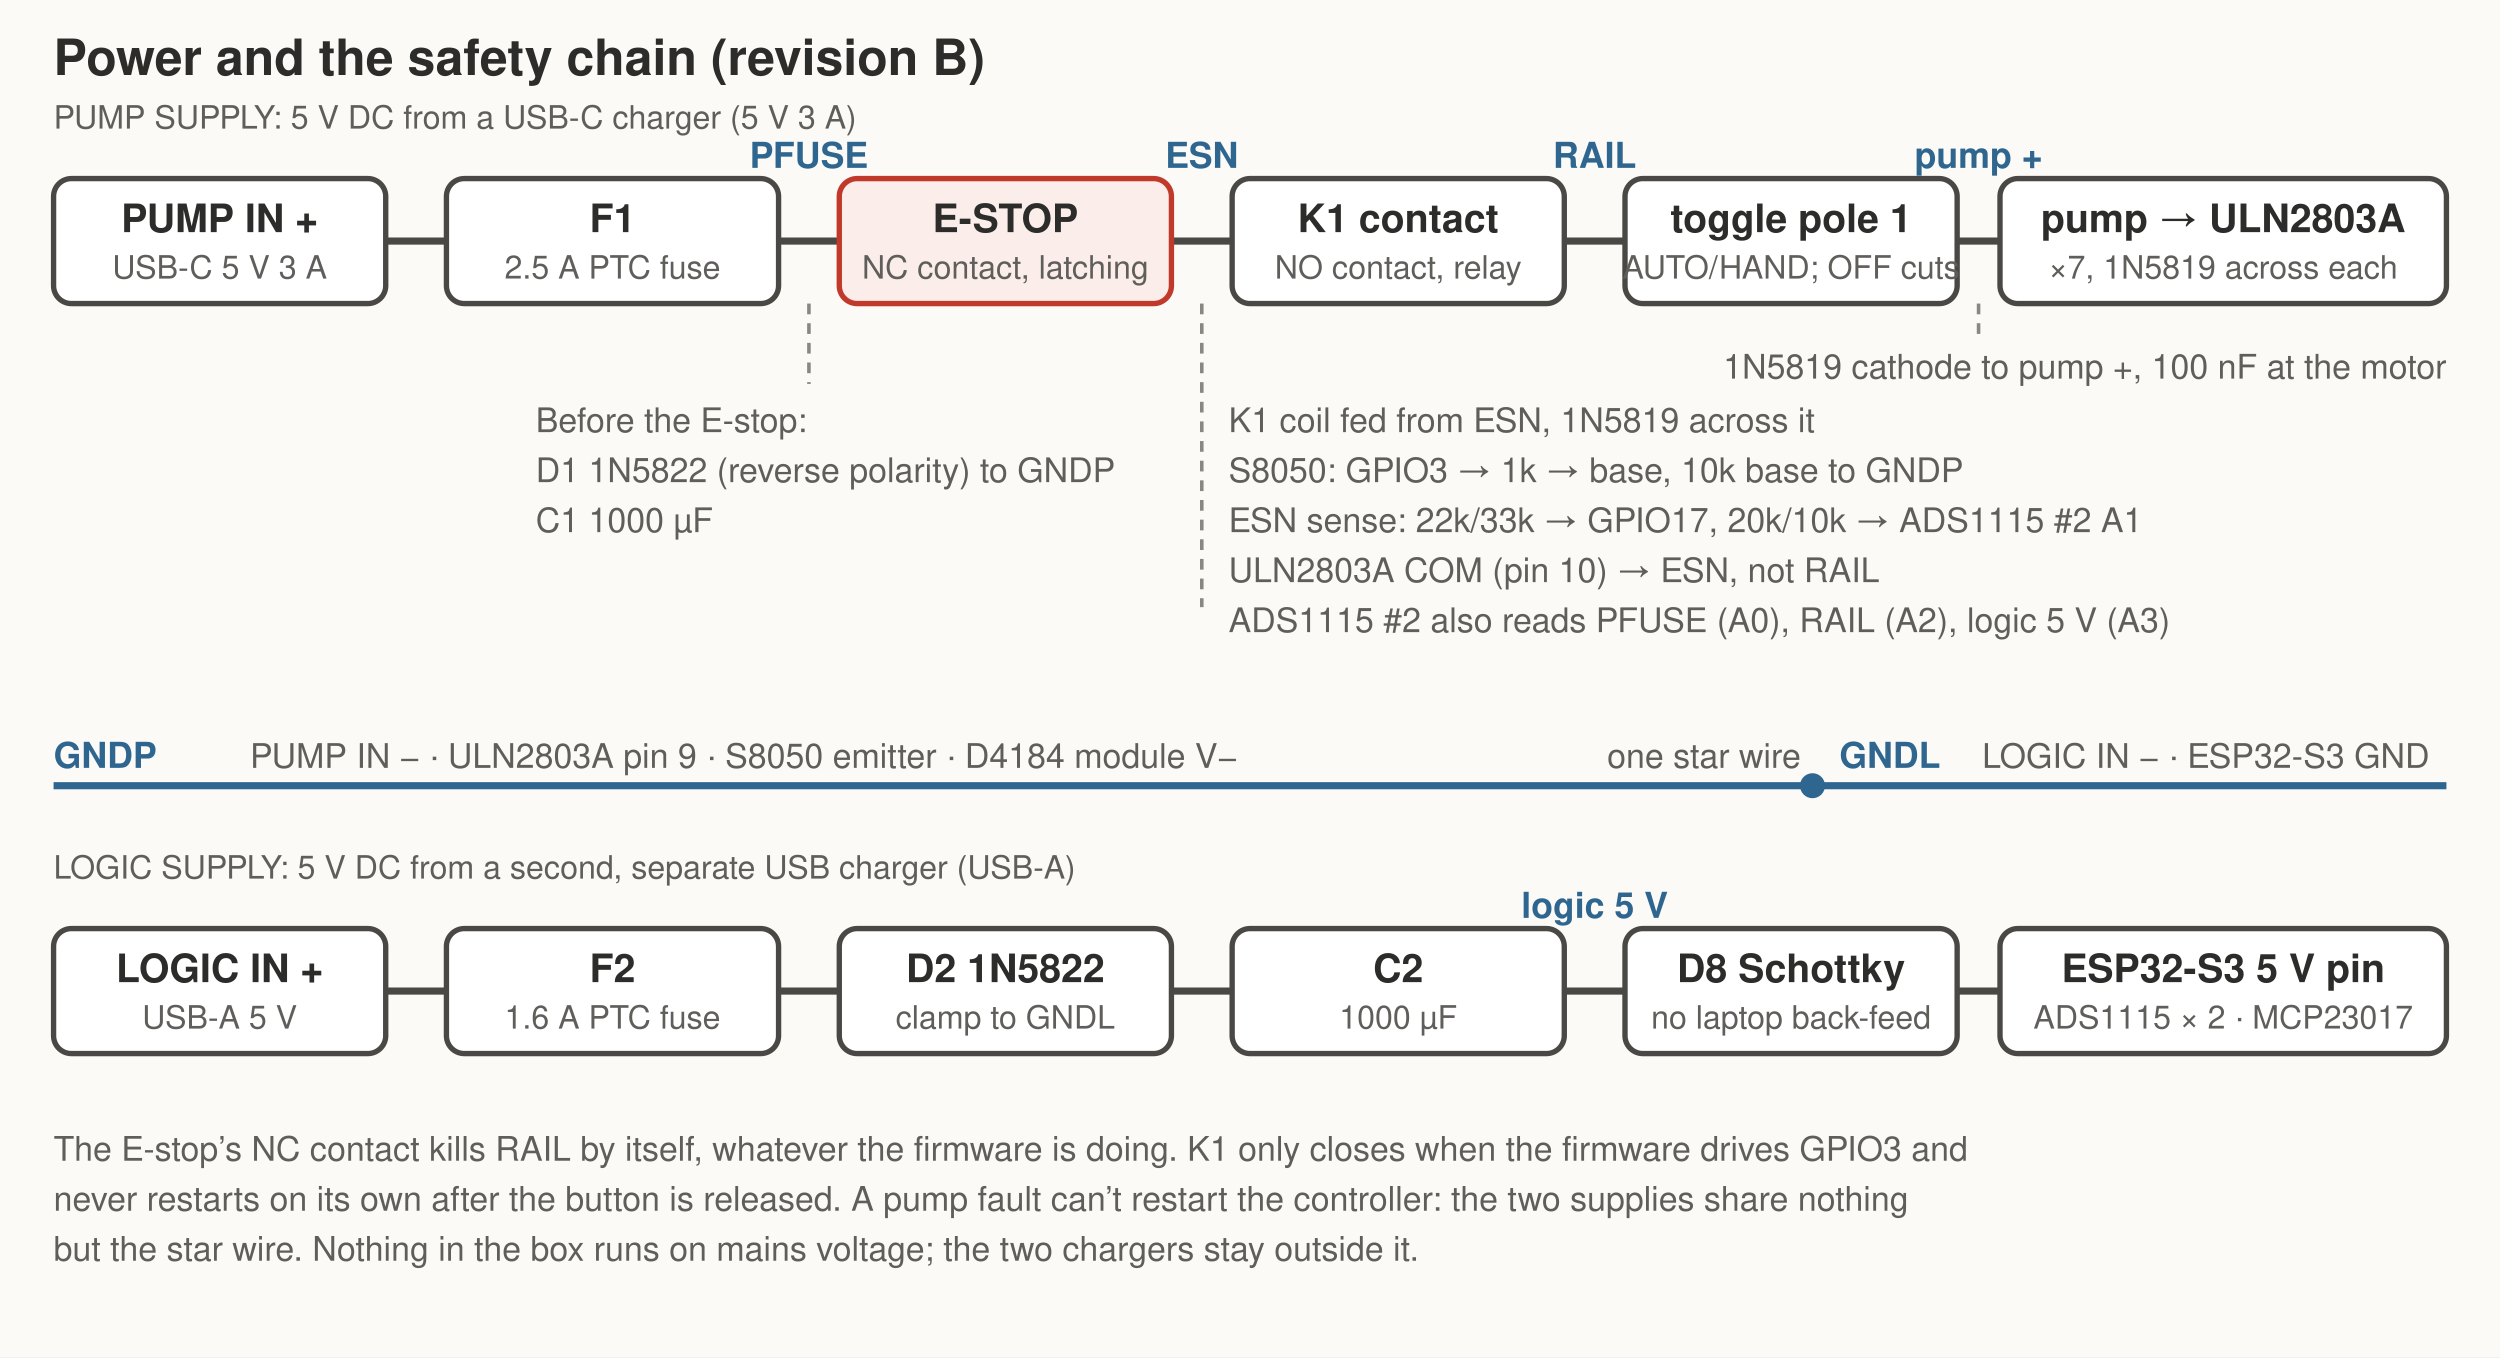
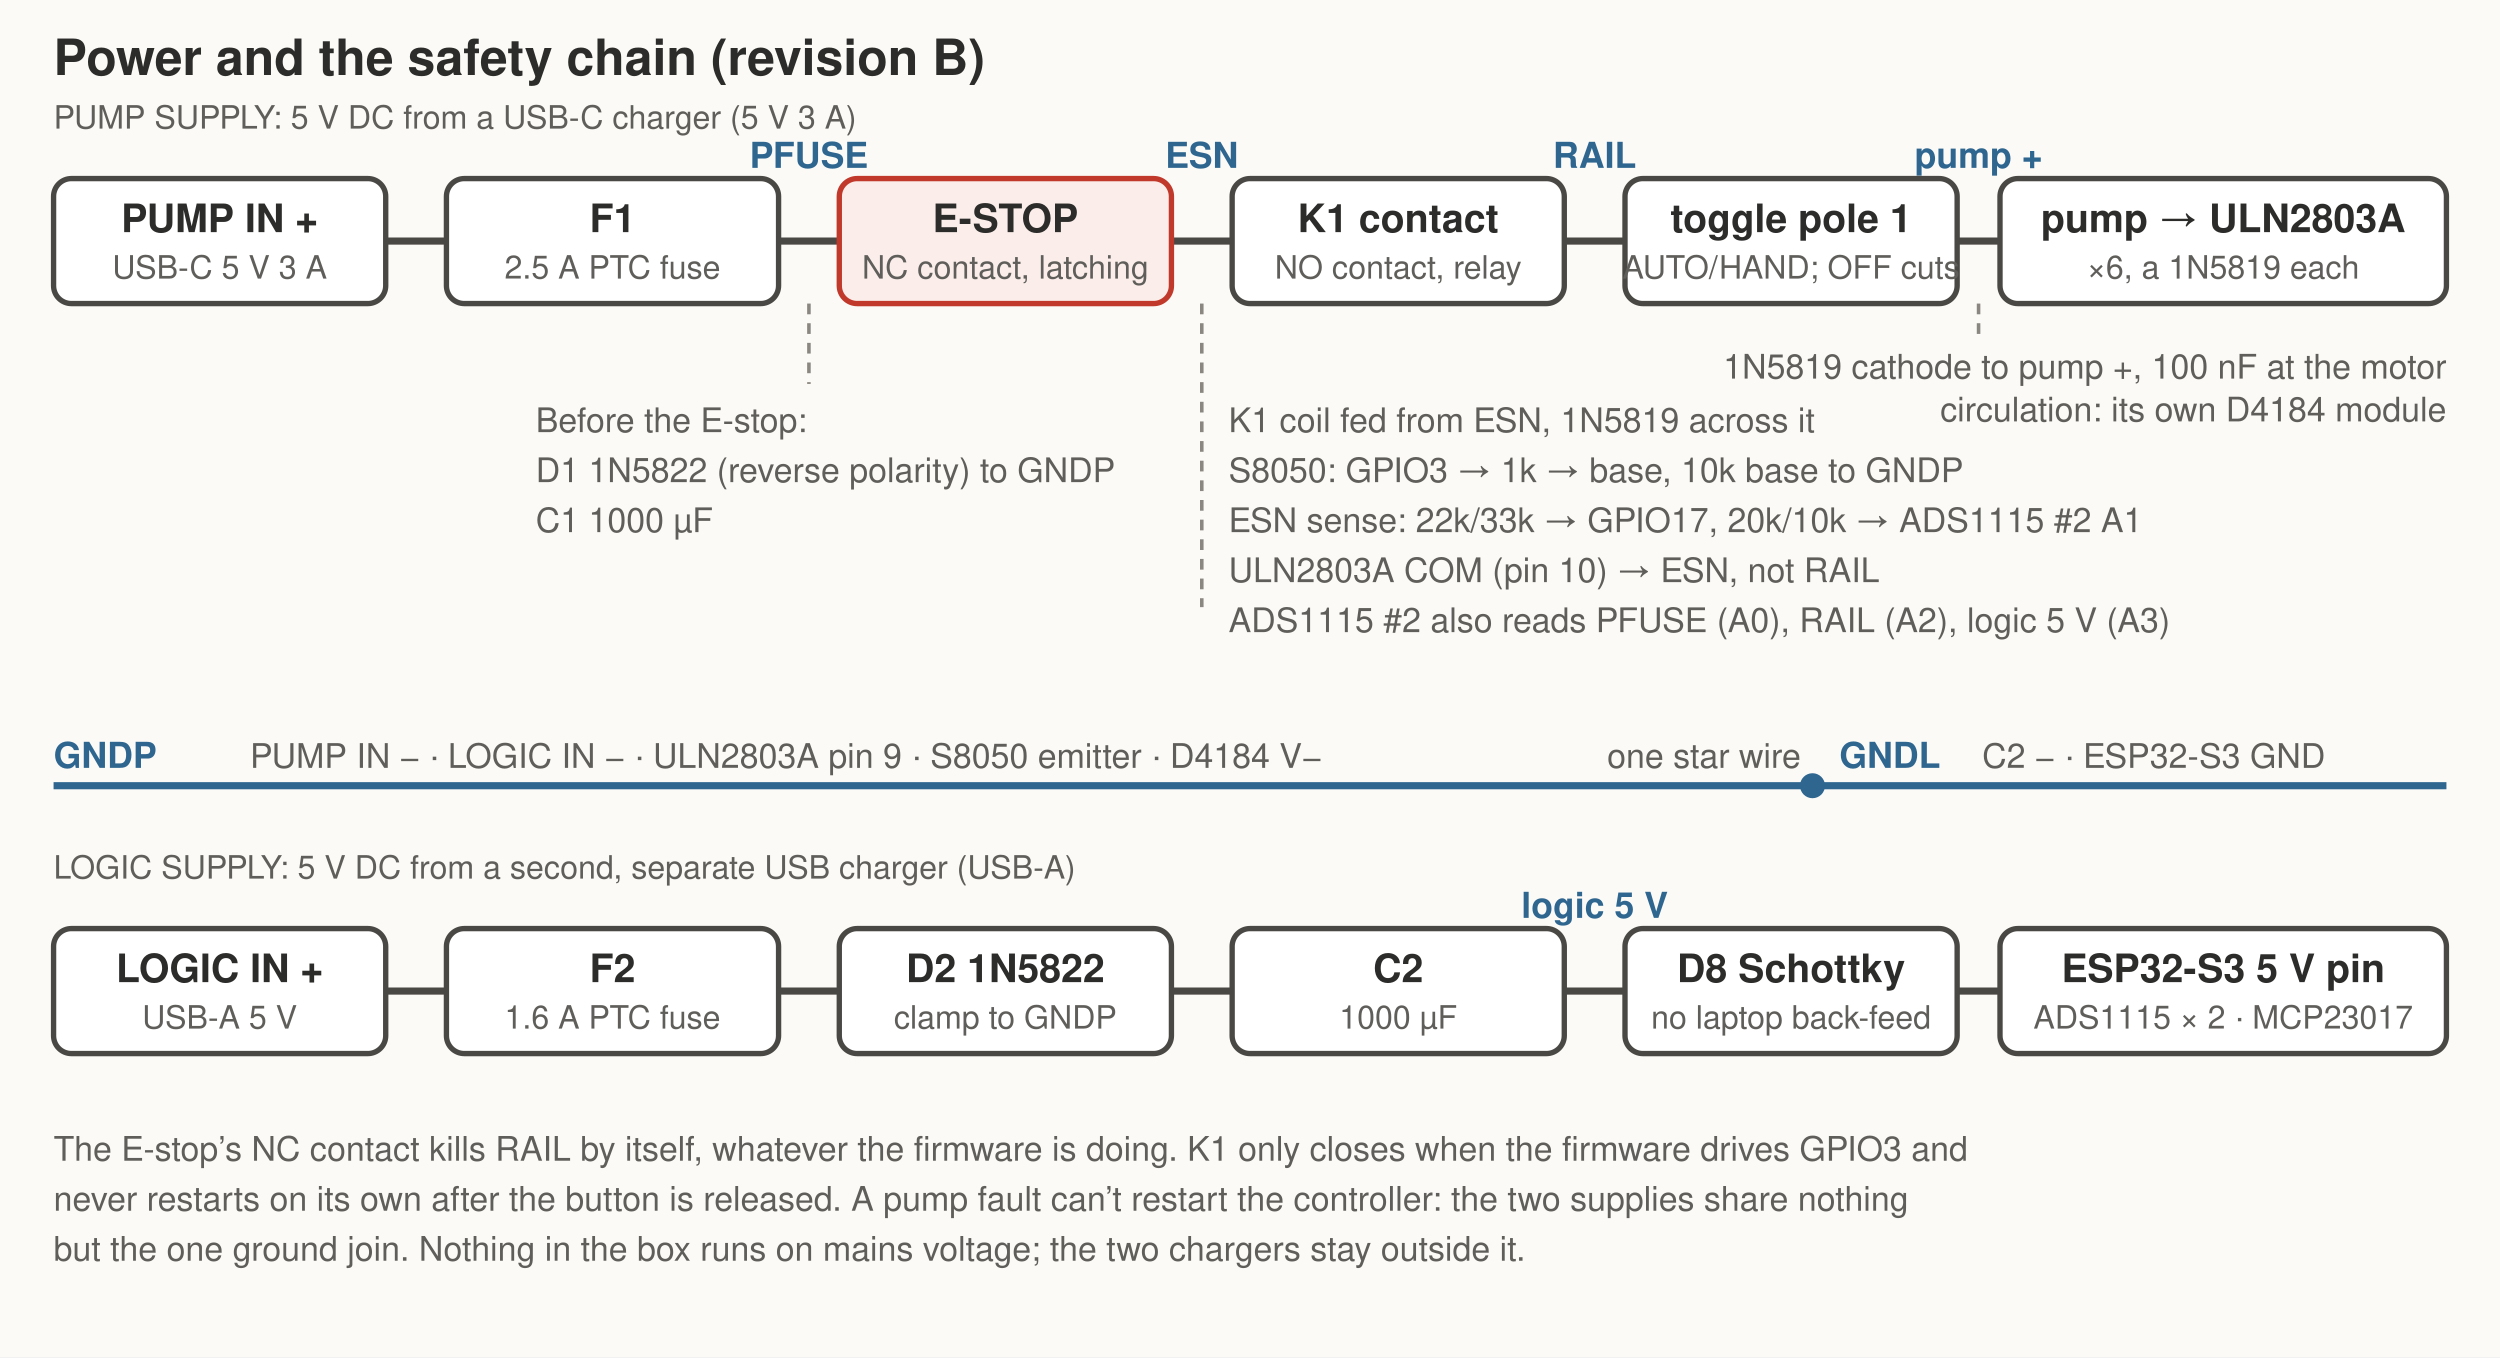
<svg xmlns="http://www.w3.org/2000/svg" viewBox="0 0 1400 760" width="1400" height="760" role="img" aria-labelledby="t d">
  <style>
text{font-family:'Helvetica Neue',Helvetica,Arial,'Liberation Sans',sans-serif;font-size:22px;fill:#2c2c2a}
.h{font-size:28px;font-weight:700}
.b{font-weight:700}
.s{font-size:18px;fill:#5f5e5a}
.n{font-size:20px;font-weight:700;fill:#2f6690}
.m{font-size:19px;fill:#5f5e5a}
.box{fill:#fff;stroke:#4a4844;stroke-width:3;rx:10}
.pump{fill:#fbeeea;stroke:#c0392b}
.wire{stroke:#4a4844;stroke-width:4;fill:none}
.stub{stroke:#8a8780;stroke-width:2;fill:none;stroke-dasharray:6 5}
.gnd{stroke:#2f6690;stroke-width:4;fill:none}
</style>
  <rect width="1400" height="760" fill="#fbfaf7" />
  <text x="30" y="42" class="h">Power and the safety chain (revision B)</text>
  <text x="30" y="72" class="s">PUMP SUPPLY: 5 V DC from a USB-C charger (5 V 3 A)</text>
  <line x1="216" y1="135" x2="250" y2="135" class="wire" />
  <line x1="436" y1="135" x2="470" y2="135" class="wire" />
  <line x1="656" y1="135" x2="690" y2="135" class="wire" />
  <line x1="876" y1="135" x2="910" y2="135" class="wire" />
  <line x1="1096" y1="135" x2="1120" y2="135" class="wire" />
  <text x="453" y="94" class="n" text-anchor="middle">PFUSE</text>
  <text x="673" y="94" class="n" text-anchor="middle">ESN</text>
  <text x="893" y="94" class="n" text-anchor="middle">RAIL</text>
  <text x="1108" y="94" class="n" text-anchor="middle">pump +</text>
  <rect x="30" y="100" width="186" height="70" class="box" />
  <text x="123" y="130" class="b" text-anchor="middle">PUMP IN +</text>
  <text x="123" y="156" class="s" text-anchor="middle">USB-C 5 V 3 A</text>
  <rect x="250" y="100" width="186" height="70" class="box" />
  <text x="343" y="130" class="b" text-anchor="middle">F1</text>
  <text x="343" y="156" class="s" text-anchor="middle">2.5 A PTC fuse</text>
  <rect x="470" y="100" width="186" height="70" class="box pump" />
  <text x="563" y="130" class="b" text-anchor="middle">E-STOP</text>
  <text x="563" y="156" class="s" text-anchor="middle">NC contact, latching</text>
  <rect x="690" y="100" width="186" height="70" class="box" />
  <text x="783" y="130" class="b" text-anchor="middle">K1 contact</text>
  <text x="783" y="156" class="s" text-anchor="middle">NO contact, relay</text>
  <rect x="910" y="100" width="186" height="70" class="box" />
  <text x="1003" y="130" class="b" text-anchor="middle">toggle pole 1</text>
  <text x="1003" y="156" class="s" text-anchor="middle">AUTO/HAND; OFF cuts</text>
  <rect x="1120" y="100" width="250" height="70" class="box" />
  <text x="1245" y="130" class="b" text-anchor="middle">pump → ULN2803A</text>
-   <text x="1245" y="156" class="s" text-anchor="middle">×7, 1N5819 across each</text>
+   <text x="1245" y="156" class="s" text-anchor="middle">×6, a 1N5819 each</text>
  <line x1="453" y1="170" x2="453" y2="215" class="stub" />
  <text x="300" y="242" class="m">Before the E-stop:</text>
  <text x="300" y="270" class="m">D1 1N5822 (reverse polarity) to GNDP</text>
  <text x="300" y="298" class="m">C1 1000 µF</text>
  <line x1="673" y1="170" x2="673" y2="340" class="stub" />
  <text x="688" y="242" class="m">K1 coil fed from ESN, 1N5819 across it</text>
  <text x="688" y="270" class="m">S8050: GPIO3 → 1k → base, 10k base to GNDP</text>
  <text x="688" y="298" class="m">ESN sense: 22k/33k → GPIO17, 20k/10k → ADS1115 #2 A1</text>
  <text x="688" y="326" class="m">ULN2803A COM (pin 10) → ESN, not RAIL</text>
  <text x="688" y="354" class="m">ADS1115 #2 also reads PFUSE (A0), RAIL (A2), logic 5 V (A3)</text>
  <line x1="1108" y1="170" x2="1108" y2="192" class="stub" />
  <text x="1370" y="212" class="m" text-anchor="end">1N5819 cathode to pump +, 100 nF at the motor</text>
+   <text x="1370" y="236" class="m" text-anchor="end">circulation: its own D4184 module</text>
  <line x1="30" y1="440" x2="1370" y2="440" class="gnd" />
  <text x="30" y="430" class="n">GNDP</text>
-   <text x="140" y="430" class="m">PUMP IN − · ULN2803A pin 9 · S8050 emitter · D4184 module V−</text>
+   <text x="140" y="430" class="m">PUMP IN − · LOGIC IN − · ULN2803A pin 9 · S8050 emitter · D4184 V−</text>
  <text x="900" y="430" class="m">one star wire</text>
  <text x="1030" y="430" class="n">GNDL</text>
-   <text x="1110" y="430" class="m">LOGIC IN − · ESP32-S3 GND</text>
+   <text x="1110" y="430" class="m">C2 − · ESP32-S3 GND</text>
  <circle cx="1015" cy="440" r="7" fill="#2f6690" />
  <text x="30" y="492" class="s">LOGIC SUPPLY: 5 V DC from a second, separate USB charger (USB-A)</text>
  <line x1="216" y1="555" x2="250" y2="555" class="wire" />
  <line x1="436" y1="555" x2="470" y2="555" class="wire" />
  <line x1="656" y1="555" x2="690" y2="555" class="wire" />
  <line x1="876" y1="555" x2="910" y2="555" class="wire" />
  <line x1="1096" y1="555" x2="1120" y2="555" class="wire" />
  <text x="893" y="514" class="n" text-anchor="middle">logic 5 V</text>
  <rect x="30" y="520" width="186" height="70" class="box" />
  <text x="123" y="550" class="b" text-anchor="middle">LOGIC IN +</text>
  <text x="123" y="576" class="s" text-anchor="middle">USB-A 5 V</text>
  <rect x="250" y="520" width="186" height="70" class="box" />
  <text x="343" y="550" class="b" text-anchor="middle">F2</text>
  <text x="343" y="576" class="s" text-anchor="middle">1.6 A PTC fuse</text>
  <rect x="470" y="520" width="186" height="70" class="box" />
  <text x="563" y="550" class="b" text-anchor="middle">D2 1N5822</text>
-   <text x="563" y="576" class="s" text-anchor="middle">clamp to GNDL</text>
+   <text x="563" y="576" class="s" text-anchor="middle">clamp to GNDP</text>
  <rect x="690" y="520" width="186" height="70" class="box" />
  <text x="783" y="550" class="b" text-anchor="middle">C2</text>
  <text x="783" y="576" class="s" text-anchor="middle">1000 µF</text>
  <rect x="910" y="520" width="186" height="70" class="box" />
  <text x="1003" y="550" class="b" text-anchor="middle">D8 Schottky</text>
  <text x="1003" y="576" class="s" text-anchor="middle">no laptop back-feed</text>
  <rect x="1120" y="520" width="250" height="70" class="box" />
  <text x="1245" y="550" class="b" text-anchor="middle">ESP32-S3 5 V pin</text>
  <text x="1245" y="576" class="s" text-anchor="middle">ADS1115 × 2 · MCP23017</text>
  <text x="30" y="650" class="m">The E-stop’s NC contact kills RAIL by itself, whatever the firmware is doing. K1 only closes when the firmware drives GPIO3 and</text>
  <text x="30" y="678" class="m">never restarts on its own after the button is released. A pump fault can’t restart the controller: the two supplies share nothing</text>
-   <text x="30" y="706" class="m">but the star wire. Nothing in the box runs on mains voltage; the two chargers stay outside it.</text>
+   <text x="30" y="706" class="m">but the one ground join. Nothing in the box runs on mains voltage; the two chargers stay outside it.</text>
</svg>
